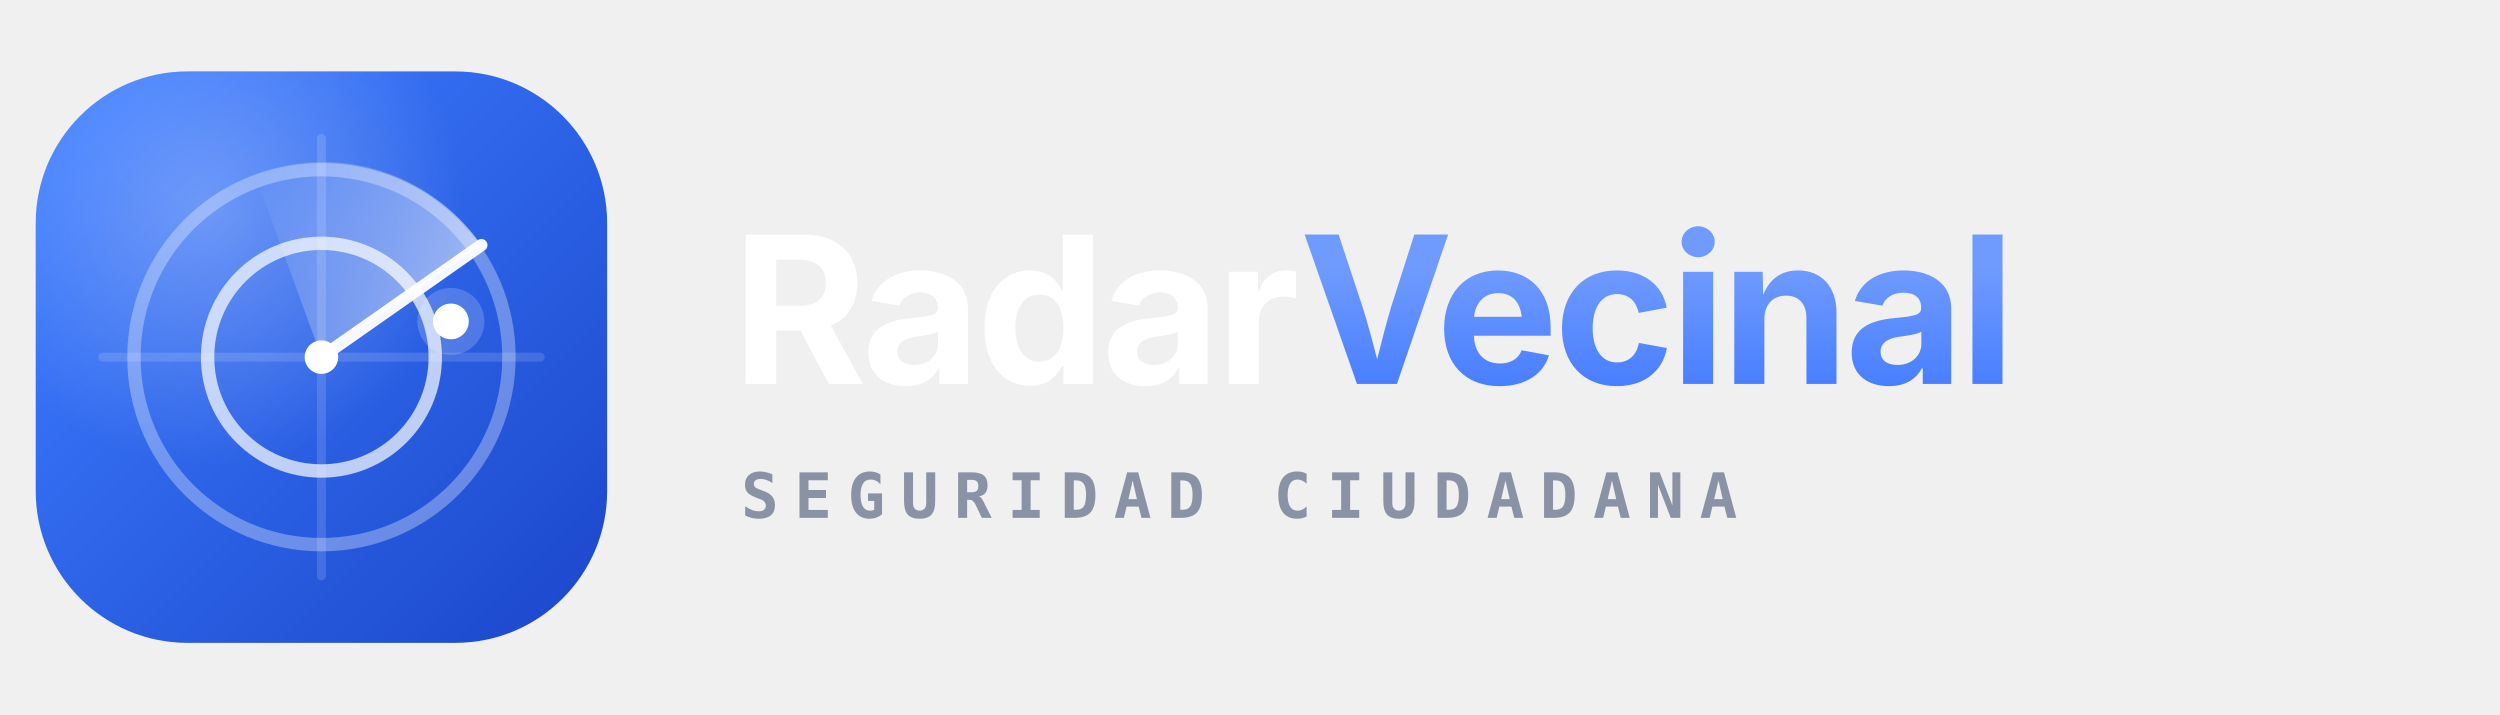
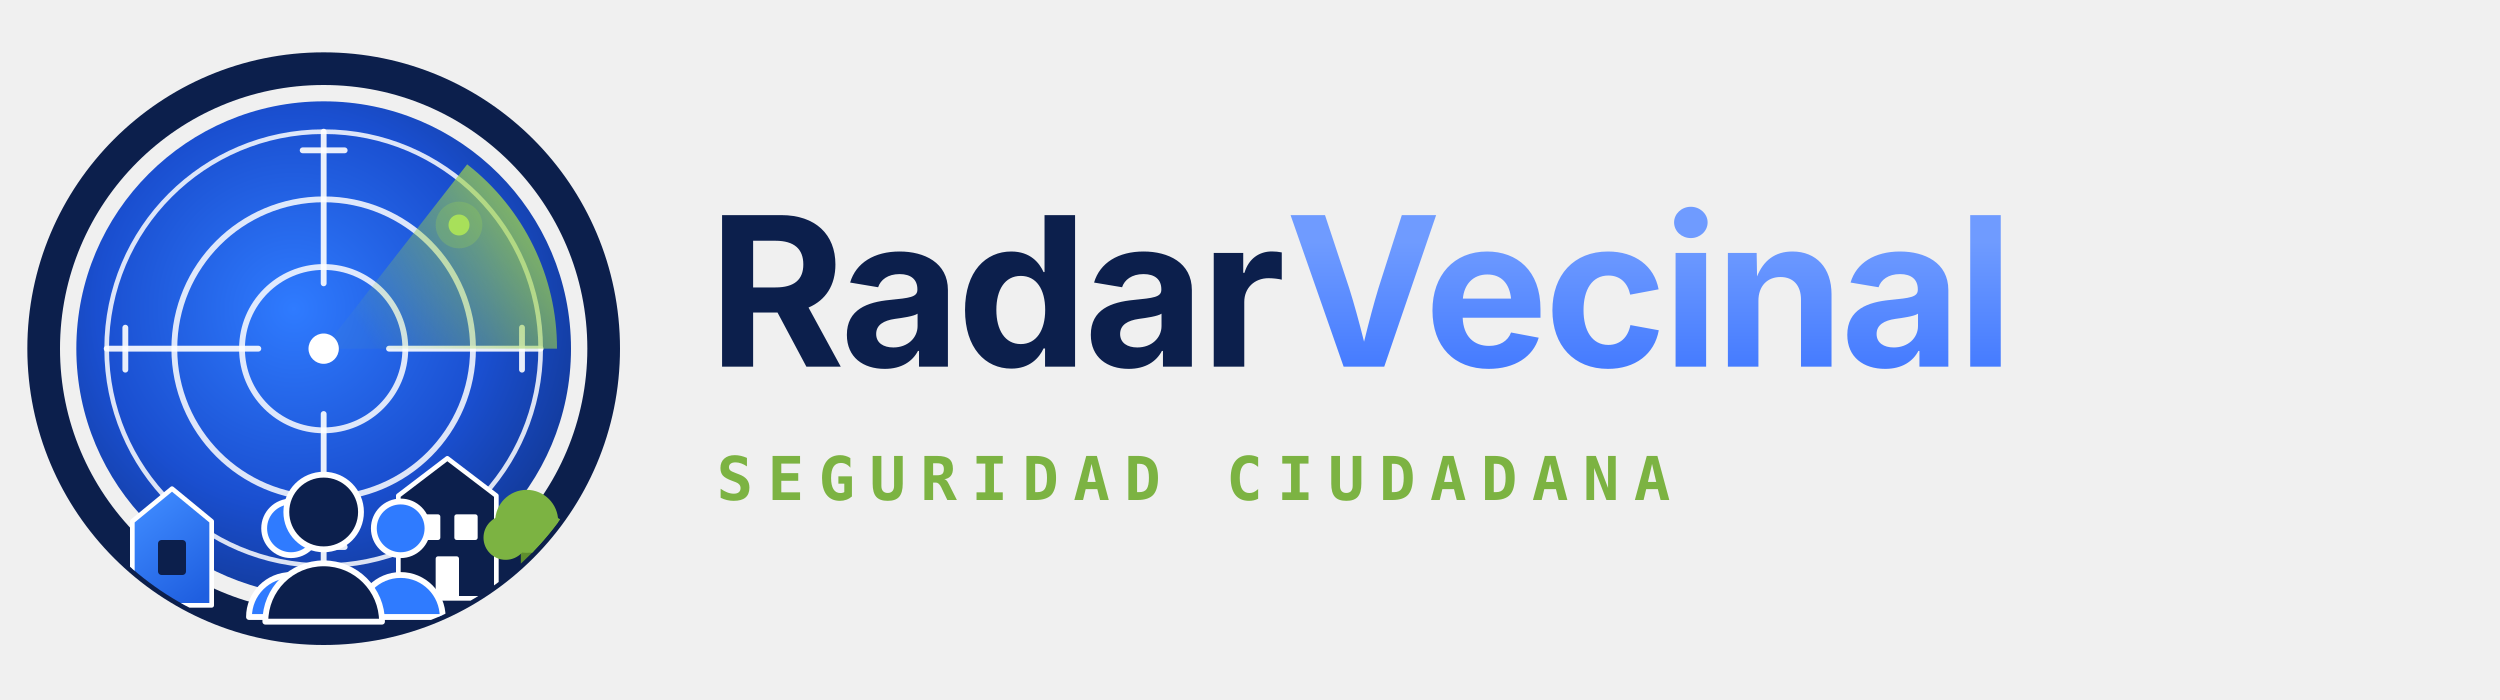
- <svg xmlns="http://www.w3.org/2000/svg" width="560" height="160" viewBox="0 0 560 160" fill="none">
+ <svg xmlns="http://www.w3.org/2000/svg" width="600" height="168" viewBox="0 0 600 168" fill="none">
  <defs>
-     <linearGradient id="lbg" x1="8" y1="16" x2="136" y2="144" gradientUnits="userSpaceOnUse">
-       <stop offset="0" stop-color="#3C7BFF" />
-       <stop offset="1" stop-color="#1740C4" />
-     </linearGradient>
-     <radialGradient id="lglow" cx="0.3" cy="0.24" r="0.9">
-       <stop offset="0" stop-color="#ffffff" stop-opacity="0.28" />
-       <stop offset="0.5" stop-color="#ffffff" stop-opacity="0" />
-     </radialGradient>
-     <linearGradient id="lsweep" x1="399" y1="156" x2="196" y2="92" gradientUnits="userSpaceOnUse">
-       <stop offset="0" stop-color="#ffffff" stop-opacity="0.55" />
-       <stop offset="1" stop-color="#ffffff" stop-opacity="0" />
-     </linearGradient>
-     <linearGradient id="ltext" x1="176" y1="60" x2="176" y2="104" gradientUnits="userSpaceOnUse">
+     <linearGradient id="ltext" x1="196" y1="58" x2="196" y2="104" gradientUnits="userSpaceOnUse">
      <stop offset="0" stop-color="#6f9bff" />
      <stop offset="1" stop-color="#2f6bff" />
    </linearGradient>
-     <clipPath id="lbadge">
-       <rect width="512" height="512" rx="116" />
-     </clipPath>
  </defs>
-   <g transform="translate(8,16)">
-     <rect width="128" height="128" rx="34" fill="url(#lbg)" />
-     <rect width="128" height="128" rx="34" fill="url(#lglow)" />
-     <g transform="scale(0.25)" clip-path="url(#lbadge)" stroke-linecap="round">
-       <g stroke="#ffffff" stroke-opacity="0.14" stroke-width="8">
-         <line x1="256" y1="60" x2="256" y2="452" />
-         <line x1="60" y1="256" x2="452" y2="256" />
+   <g transform="translate(6,12) scale(0.28)">
+     <defs>
+       <radialGradient id="face" cx="0.44" cy="0.42" r="0.72">
+         <stop offset="0" stop-color="#2f7bff" />
+         <stop offset="0.55" stop-color="#1a4fd0" />
+         <stop offset="1" stop-color="#0e2f7e" />
+       </radialGradient>
+       <linearGradient id="sweep" x1="456" y1="150" x2="300" y2="256" gradientUnits="userSpaceOnUse">
+         <stop offset="0" stop-color="#a3d84f" stop-opacity="0.85" />
+         <stop offset="1" stop-color="#8bc34a" stop-opacity="0.05" />
+       </linearGradient>
+       <linearGradient id="bluehouse" x1="90" y1="392" x2="150" y2="470" gradientUnits="userSpaceOnUse">
+         <stop offset="0" stop-color="#3f8bff" />
+         <stop offset="1" stop-color="#1f5fe0" />
+       </linearGradient>
+       <clipPath id="face-clip">
+         <circle cx="256" cy="256" r="212" />
+       </clipPath>
+       <clipPath id="badge-clip">
+         <circle cx="256" cy="256" r="250" />
+       </clipPath>
+     </defs>
+     <circle cx="256" cy="256" r="240" fill="none" stroke="#0c1f4c" stroke-width="28" />
+     <circle cx="256" cy="256" r="212" fill="url(#face)" />
+     <g clip-path="url(#face-clip)">
+       <g stroke="#ffffff" stroke-width="5" stroke-linecap="round" stroke-opacity="0.9">
+         <line x1="256" y1="70" x2="256" y2="200" />
+         <line x1="256" y1="312" x2="256" y2="442" />
+         <line x1="70" y1="256" x2="200" y2="256" />
+         <line x1="312" y1="256" x2="442" y2="256" />
+         <line x1="238" y1="86" x2="274" y2="86" />
+         <line x1="238" y1="426" x2="274" y2="426" />
+         <line x1="86" y1="238" x2="86" y2="274" />
+         <line x1="426" y1="238" x2="426" y2="274" />
      </g>
-       <circle cx="256" cy="256" r="168" fill="none" stroke="#ffffff" stroke-opacity="0.32" stroke-width="12" />
-       <circle cx="256" cy="256" r="102" fill="none" stroke="#ffffff" stroke-opacity="0.7" stroke-width="12" />
-       <path d="M256 256 L399.3 155.6 A175 175 0 0 0 196.1 91.6 Z" fill="url(#lsweep)" />
-       <line x1="256" y1="256" x2="399.3" y2="155.6" stroke="#ffffff" stroke-opacity="0.95" stroke-width="11" />
-       <circle cx="372" cy="224" r="30" fill="#ffffff" fill-opacity="0.18" />
-       <circle cx="372" cy="224" r="16" fill="#ffffff" />
-       <circle cx="256" cy="256" r="15" fill="#ffffff" />
+       <g fill="none" stroke="#ffffff" stroke-opacity="0.85">
+         <circle cx="256" cy="256" r="186" stroke-width="4" />
+         <circle cx="256" cy="256" r="128" stroke-width="5" />
+         <circle cx="256" cy="256" r="70" stroke-width="5" />
+       </g>
+       <path d="M256 256 L456 256 A200 200 0 0 0 379 98 Z" fill="url(#sweep)" />
+       <circle cx="372" cy="150" r="20" fill="#a3d84f" fill-opacity="0.25" />
+       <circle cx="372" cy="150" r="9" fill="#a8e05a" />
+       <circle cx="256" cy="256" r="13" fill="#ffffff" />
+     </g>
+     <g clip-path="url(#badge-clip)">
+       <path d="M92 476 L92 404 L126 376 L160 404 L160 476 Z" fill="url(#bluehouse)" stroke="#ffffff" stroke-width="4" stroke-linejoin="round" />
+       <rect x="114" y="420" width="24" height="30" rx="3" fill="#0c1f4c" />
+       <path d="M320 470 L320 382 L362 350 L404 382 L404 470 Z" fill="#0c1f4c" stroke="#ffffff" stroke-width="4" stroke-linejoin="round" />
+       <rect x="336" y="398" width="20" height="22" rx="2" fill="#ffffff" />
+       <rect x="368" y="398" width="20" height="22" rx="2" fill="#ffffff" />
+       <rect x="352" y="434" width="20" height="36" rx="2" fill="#ffffff" />
+       <rect x="425" y="418" width="11" height="42" rx="4" fill="#5f8f2e" />
+       <circle cx="430" cy="404" r="27" fill="#7cb342" />
+       <circle cx="412" cy="418" r="19" fill="#7cb342" />
+       <circle cx="448" cy="418" r="19" fill="#7cb342" />
+       <g stroke="#ffffff" stroke-width="5" stroke-linejoin="round">
+         <path d="M192 486 a36 36 0 0 1 72 0 Z" fill="#2f7bff" />
+         <circle cx="228" cy="410" r="23" fill="#2f7bff" />
+         <path d="M286 486 a36 36 0 0 1 72 0 Z" fill="#2f7bff" />
+         <circle cx="322" cy="410" r="23" fill="#2f7bff" />
+         <path d="M206 490 a50 50 0 0 1 100 0 Z" fill="#0c1f4c" />
+         <circle cx="256" cy="396" r="32" fill="#0c1f4c" />
+       </g>
    </g>
  </g>
  <g font-family="'Space Grotesk','Inter',system-ui,sans-serif" font-weight="700">
-     <text x="164" y="86" font-size="46" letter-spacing="-1" fill="#ffffff">Radar<tspan fill="url(#ltext)"> Vecinal</tspan>
+     <text x="170" y="88" font-size="50" letter-spacing="-1" fill="#0c1f4c">Radar<tspan fill="url(#ltext)"> Vecinal</tspan>
    </text>
-     <text x="166" y="116" font-family="'JetBrains Mono','Space Grotesk',monospace" font-size="14" font-weight="600" letter-spacing="3.5" fill="#8a93a6">SEGURIDAD  CIUDADANA</text>
+     <text x="172" y="120" font-family="'JetBrains Mono','Space Grotesk',monospace" font-size="14.5" font-weight="600" letter-spacing="3.5" fill="#7cb342">SEGURIDAD  CIUDADANA</text>
  </g>
</svg>
